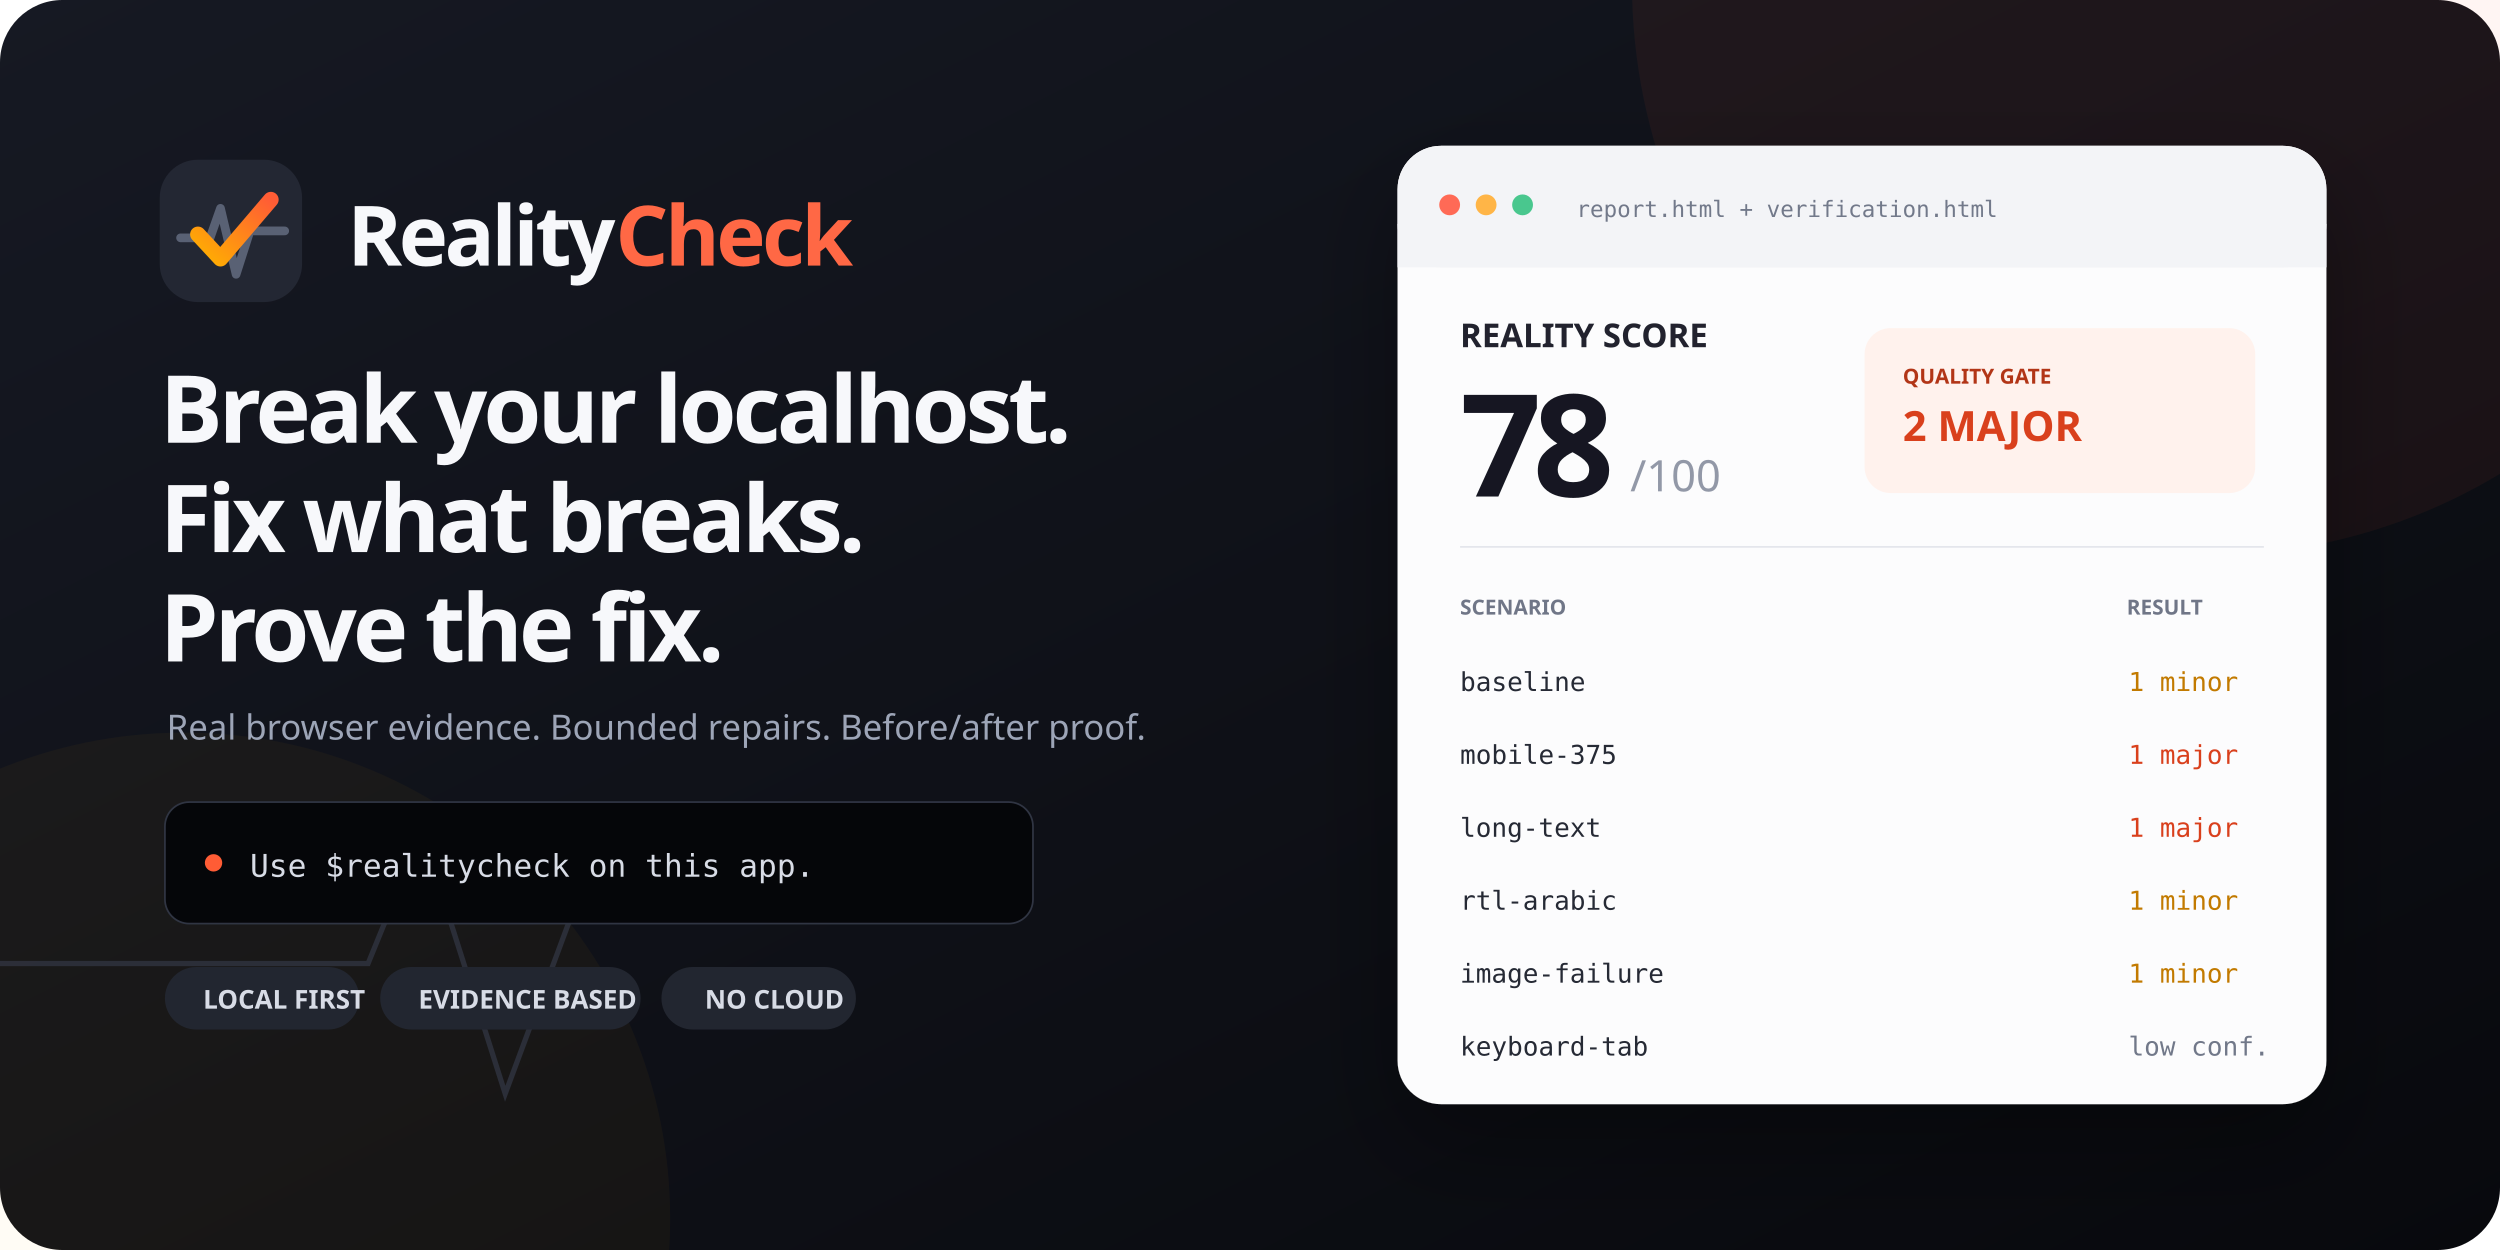
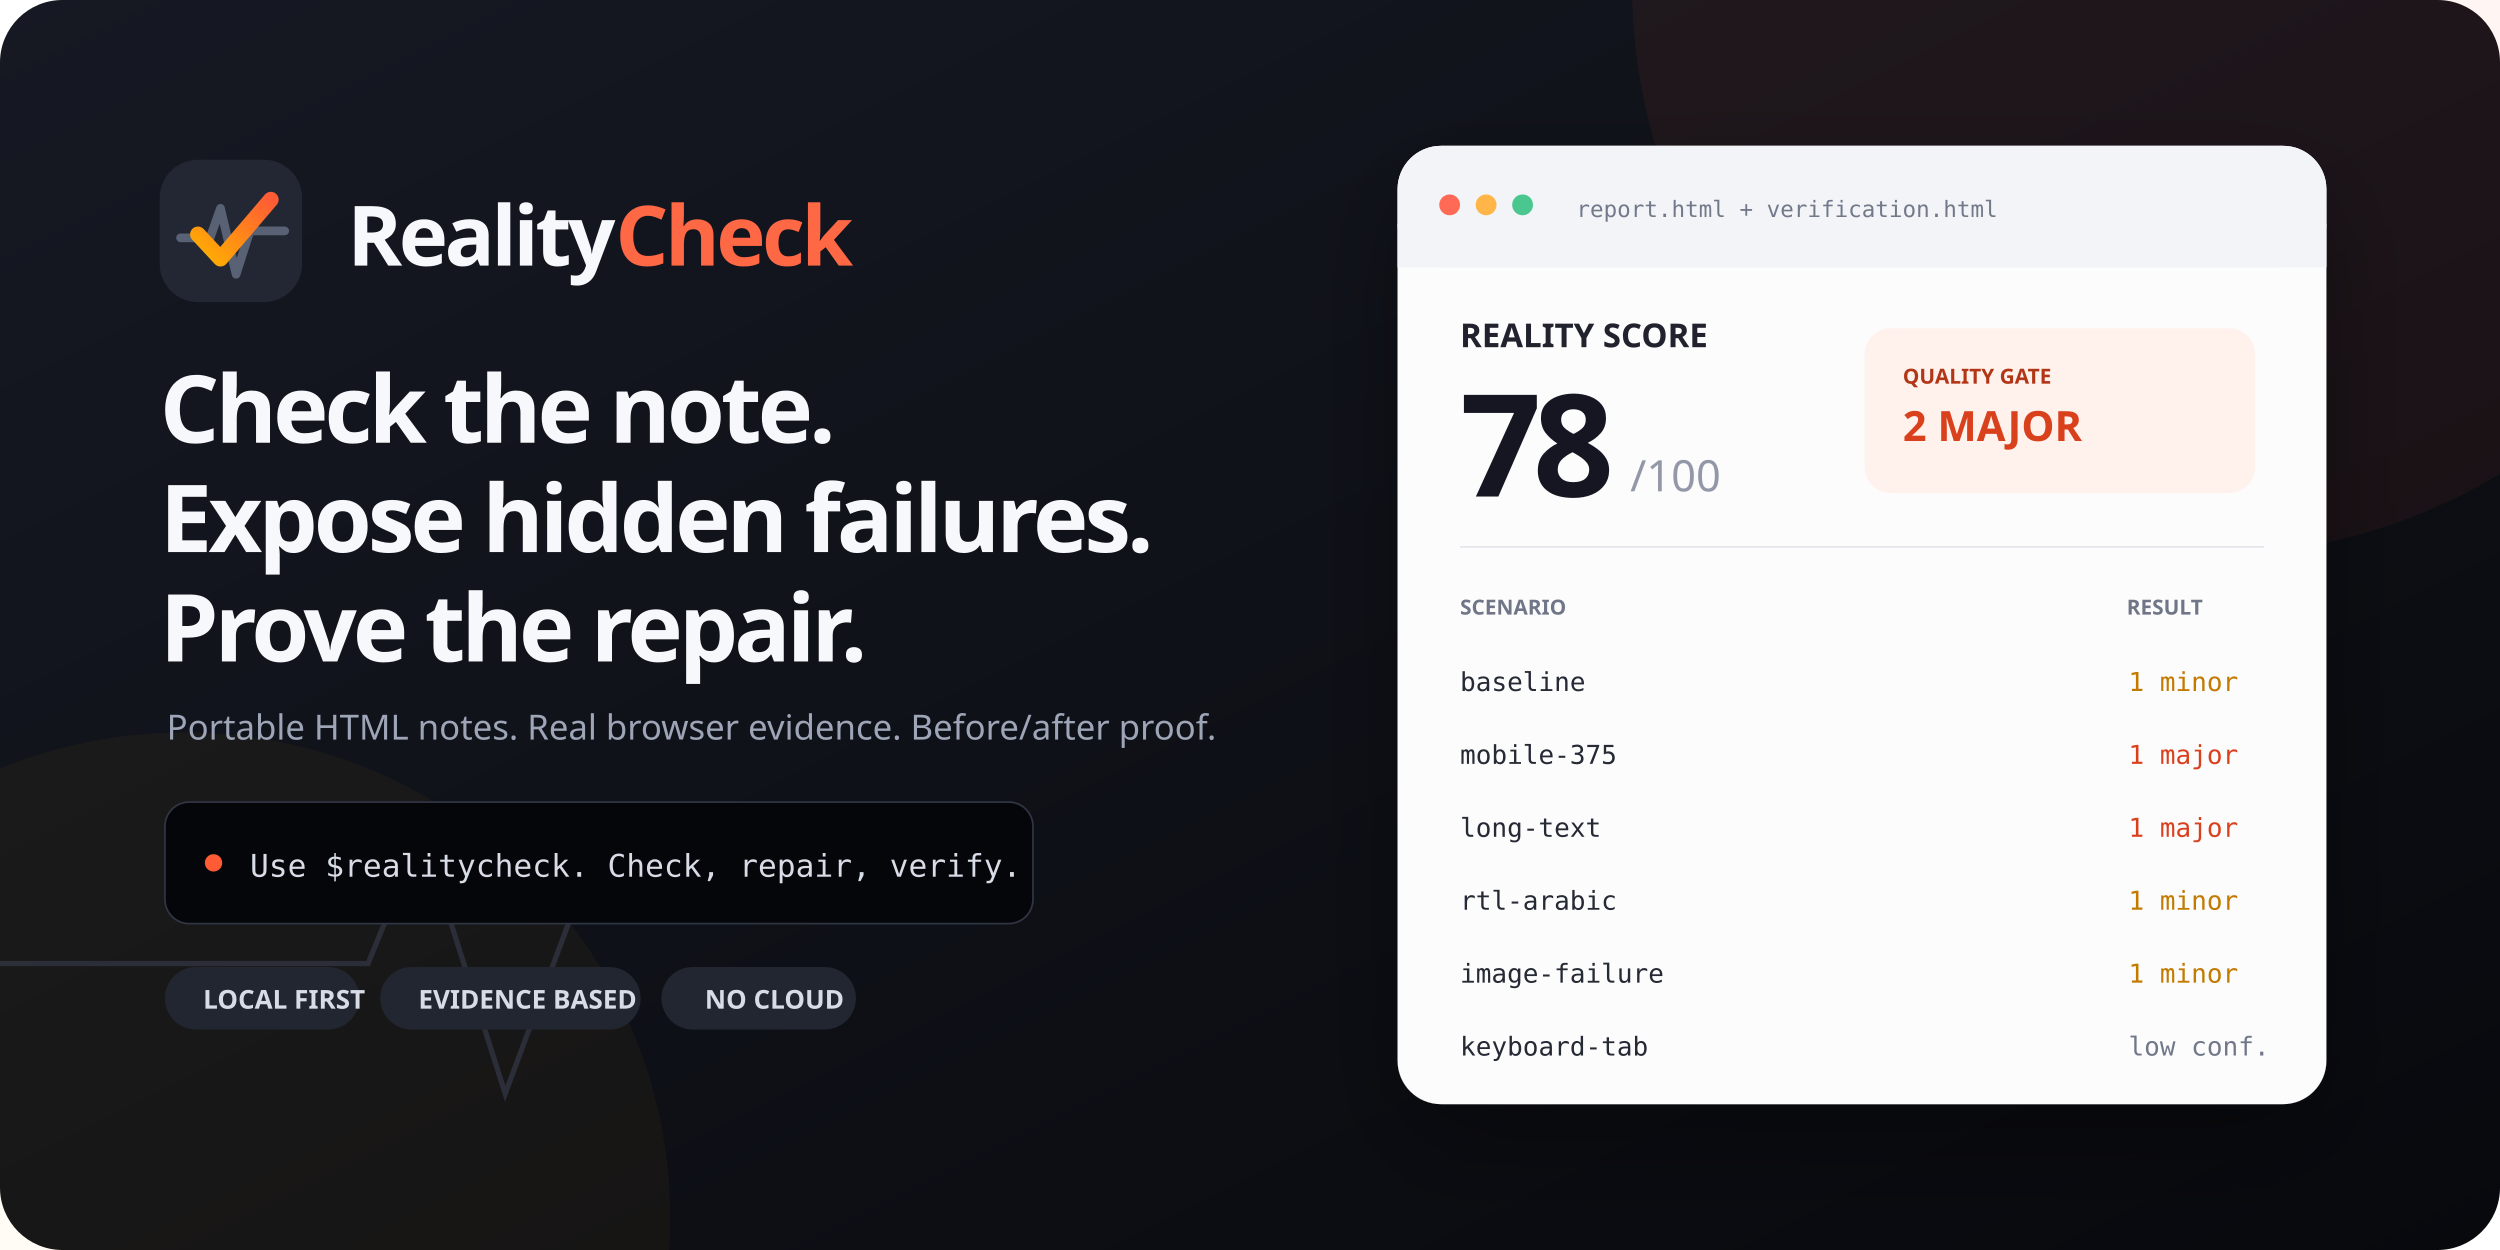
<svg xmlns="http://www.w3.org/2000/svg" viewBox="0 0 1440 720" role="img" aria-labelledby="title desc">
  <defs>
    <linearGradient id="background" x1="0" y1="0" x2="1" y2="1">
      <stop stop-color="#161923" />
      <stop offset="1" stop-color="#08090D" />
    </linearGradient>
    <linearGradient id="accent" x1="0" y1="1" x2="1" y2="0">
      <stop stop-color="#FFB000" />
      <stop offset="1" stop-color="#FF5C35" />
    </linearGradient>
    <filter id="shadow" x="-30%" y="-30%" width="160%" height="160%">
      <feDropShadow dx="0" dy="24" stdDeviation="28" flood-color="#000" flood-opacity=".35" />
    </filter>
  </defs>
  <rect width="1440" height="720" rx="36" fill="url(#background)" />
  <circle cx="1270" cy="-10" r="330" fill="#FF5C35" opacity=".06" />
  <circle cx="106" cy="702" r="280" fill="#FFB000" opacity=".04" />
  <path d="M0 555h212l31-76 48 151 39-105h247" fill="none" stroke="#333846" stroke-width="3" opacity=".7" />
  <g transform="translate(92 92)">
    <rect width="82" height="82" rx="22" fill="#232733" />
    <path d="M12 45h17l6-17 9 38 8-25h20" fill="none" stroke="#596174" stroke-width="5" stroke-linecap="round" stroke-linejoin="round" />
    <path d="m22 43 13 14 29-34" fill="none" stroke="url(#accent)" stroke-width="9" stroke-linecap="round" stroke-linejoin="round" />
    <text x="108" y="61" fill="#F7F8FB" font-family="ui-sans-serif, system-ui, sans-serif" font-size="48" font-weight="760" letter-spacing="-2">Reality<tspan fill="#FF6845">Check</tspan>
    </text>
  </g>
-   <text x="92" y="255" fill="#F7F8FB" font-family="ui-sans-serif, system-ui, sans-serif" font-size="54" font-weight="780" letter-spacing="-2.3">Break your localhost.</text>
-   <text x="92" y="318" fill="#F7F8FB" font-family="ui-sans-serif, system-ui, sans-serif" font-size="54" font-weight="780" letter-spacing="-2.3">Fix what breaks.</text>
-   <text x="92" y="381" fill="#F7F8FB" font-family="ui-sans-serif, system-ui, sans-serif" font-size="54" font-weight="780" letter-spacing="-2.3">Prove the fix.</text>
-   <text x="96" y="426" fill="#9DA5B7" font-family="ui-sans-serif, system-ui, sans-serif" font-size="20">Real browser evidence. Bounded repairs. Before/after proof.</text>
+   <text x="92" y="255" fill="#F7F8FB" font-family="ui-sans-serif, system-ui, sans-serif" font-size="54" font-weight="780" letter-spacing="-2.3">Check the note.</text>
+   <text x="92" y="318" fill="#F7F8FB" font-family="ui-sans-serif, system-ui, sans-serif" font-size="54" font-weight="780" letter-spacing="-2.3">Expose hidden failures.</text>
+   <text x="92" y="381" fill="#F7F8FB" font-family="ui-sans-serif, system-ui, sans-serif" font-size="54" font-weight="780" letter-spacing="-2.3">Prove the repair.</text>
+   <text x="96" y="426" fill="#9DA5B7" font-family="ui-sans-serif, system-ui, sans-serif" font-size="20">Portable HTML notes. Real browser evidence. Before/after proof.</text>
  <g transform="translate(95 462)">
    <rect width="500" height="70" rx="14" fill="#050609" stroke="#303543" />
    <circle cx="28" cy="35" r="5" fill="#FF5C35" />
-     <text x="49" y="43" fill="#D8DCE6" font-family="ui-monospace, SFMono-Regular, Consolas, monospace" font-size="18">Use $realitycheck on this app.</text>
+     <text x="49" y="43" fill="#D8DCE6" font-family="ui-monospace, SFMono-Regular, Consolas, monospace" font-size="18">Use $realitycheck. Check, repair, verify.</text>
  </g>
  <g transform="translate(95 557)" font-family="ui-sans-serif, system-ui, sans-serif" font-size="15" font-weight="700">
    <rect width="112" height="36" rx="18" fill="#222630" />
    <text x="22" y="24" fill="#D8DCE6">LOCAL FIRST</text>
    <rect x="124" width="150" height="36" rx="18" fill="#222630" />
    <text x="146" y="24" fill="#D8DCE6">EVIDENCE BASED</text>
    <rect x="286" width="112" height="36" rx="18" fill="#222630" />
    <text x="311" y="24" fill="#D8DCE6">NO CLOUD</text>
  </g>
  <g transform="translate(805 84)" filter="url(#shadow)">
    <rect width="535" height="552" rx="25" fill="#FCFCFD" />
    <rect width="535" height="70" rx="25" fill="#F3F4F7" />
    <rect y="45" width="535" height="25" fill="#F3F4F7" />
    <circle cx="30" cy="34" r="6" fill="#FF6B57" />
    <circle cx="51" cy="34" r="6" fill="#FFB546" />
    <circle cx="72" cy="34" r="6" fill="#48C78E" />
    <text x="103" y="41" fill="#72798A" font-family="ui-monospace, monospace" font-size="13">report.html + verification.html</text>
    <text x="36" y="116" fill="#20232D" font-family="ui-sans-serif, system-ui, sans-serif" font-size="19" font-weight="750">REALITY SCORE</text>
    <text x="36" y="202" fill="#171923" font-family="ui-sans-serif, system-ui, sans-serif" font-size="82" font-weight="800" letter-spacing="-5">78</text>
    <text x="134" y="199" fill="#9298A7" font-family="ui-sans-serif, system-ui, sans-serif" font-size="25">/100</text>
    <rect x="269" y="105" width="225" height="95" rx="15" fill="#FFF2ED" />
    <text x="291" y="137" fill="#B23619" font-family="ui-sans-serif, system-ui, sans-serif" font-size="12" font-weight="800">QUALITY GATE</text>
    <text x="291" y="170" fill="#D9411F" font-family="ui-sans-serif, system-ui, sans-serif" font-size="24" font-weight="800">2 MAJOR</text>
    <line x1="36" y1="231" x2="499" y2="231" stroke="#E4E6EC" />
    <text x="36" y="270" fill="#6F7687" font-family="ui-sans-serif, system-ui, sans-serif" font-size="12" font-weight="800">SCENARIO</text>
    <text x="420" y="270" fill="#6F7687" font-family="ui-sans-serif, system-ui, sans-serif" font-size="12" font-weight="800">RESULT</text>
    <g font-family="ui-monospace, SFMono-Regular, Consolas, monospace" font-size="15">
      <text x="36" y="314" fill="#252934">baseline</text>
      <text x="421" y="314" fill="#C27A00">1 minor</text>
      <text x="36" y="356" fill="#252934">mobile-375</text>
      <text x="421" y="356" fill="#D9411F">1 major</text>
      <text x="36" y="398" fill="#252934">long-text</text>
      <text x="421" y="398" fill="#D9411F">1 major</text>
      <text x="36" y="440" fill="#252934">rtl-arabic</text>
      <text x="421" y="440" fill="#C27A00">1 minor</text>
      <text x="36" y="482" fill="#252934">image-failure</text>
      <text x="421" y="482" fill="#C27A00">1 minor</text>
      <text x="36" y="524" fill="#252934">keyboard-tab</text>
      <text x="421" y="524" fill="#717889">low conf.</text>
    </g>
  </g>
</svg>
